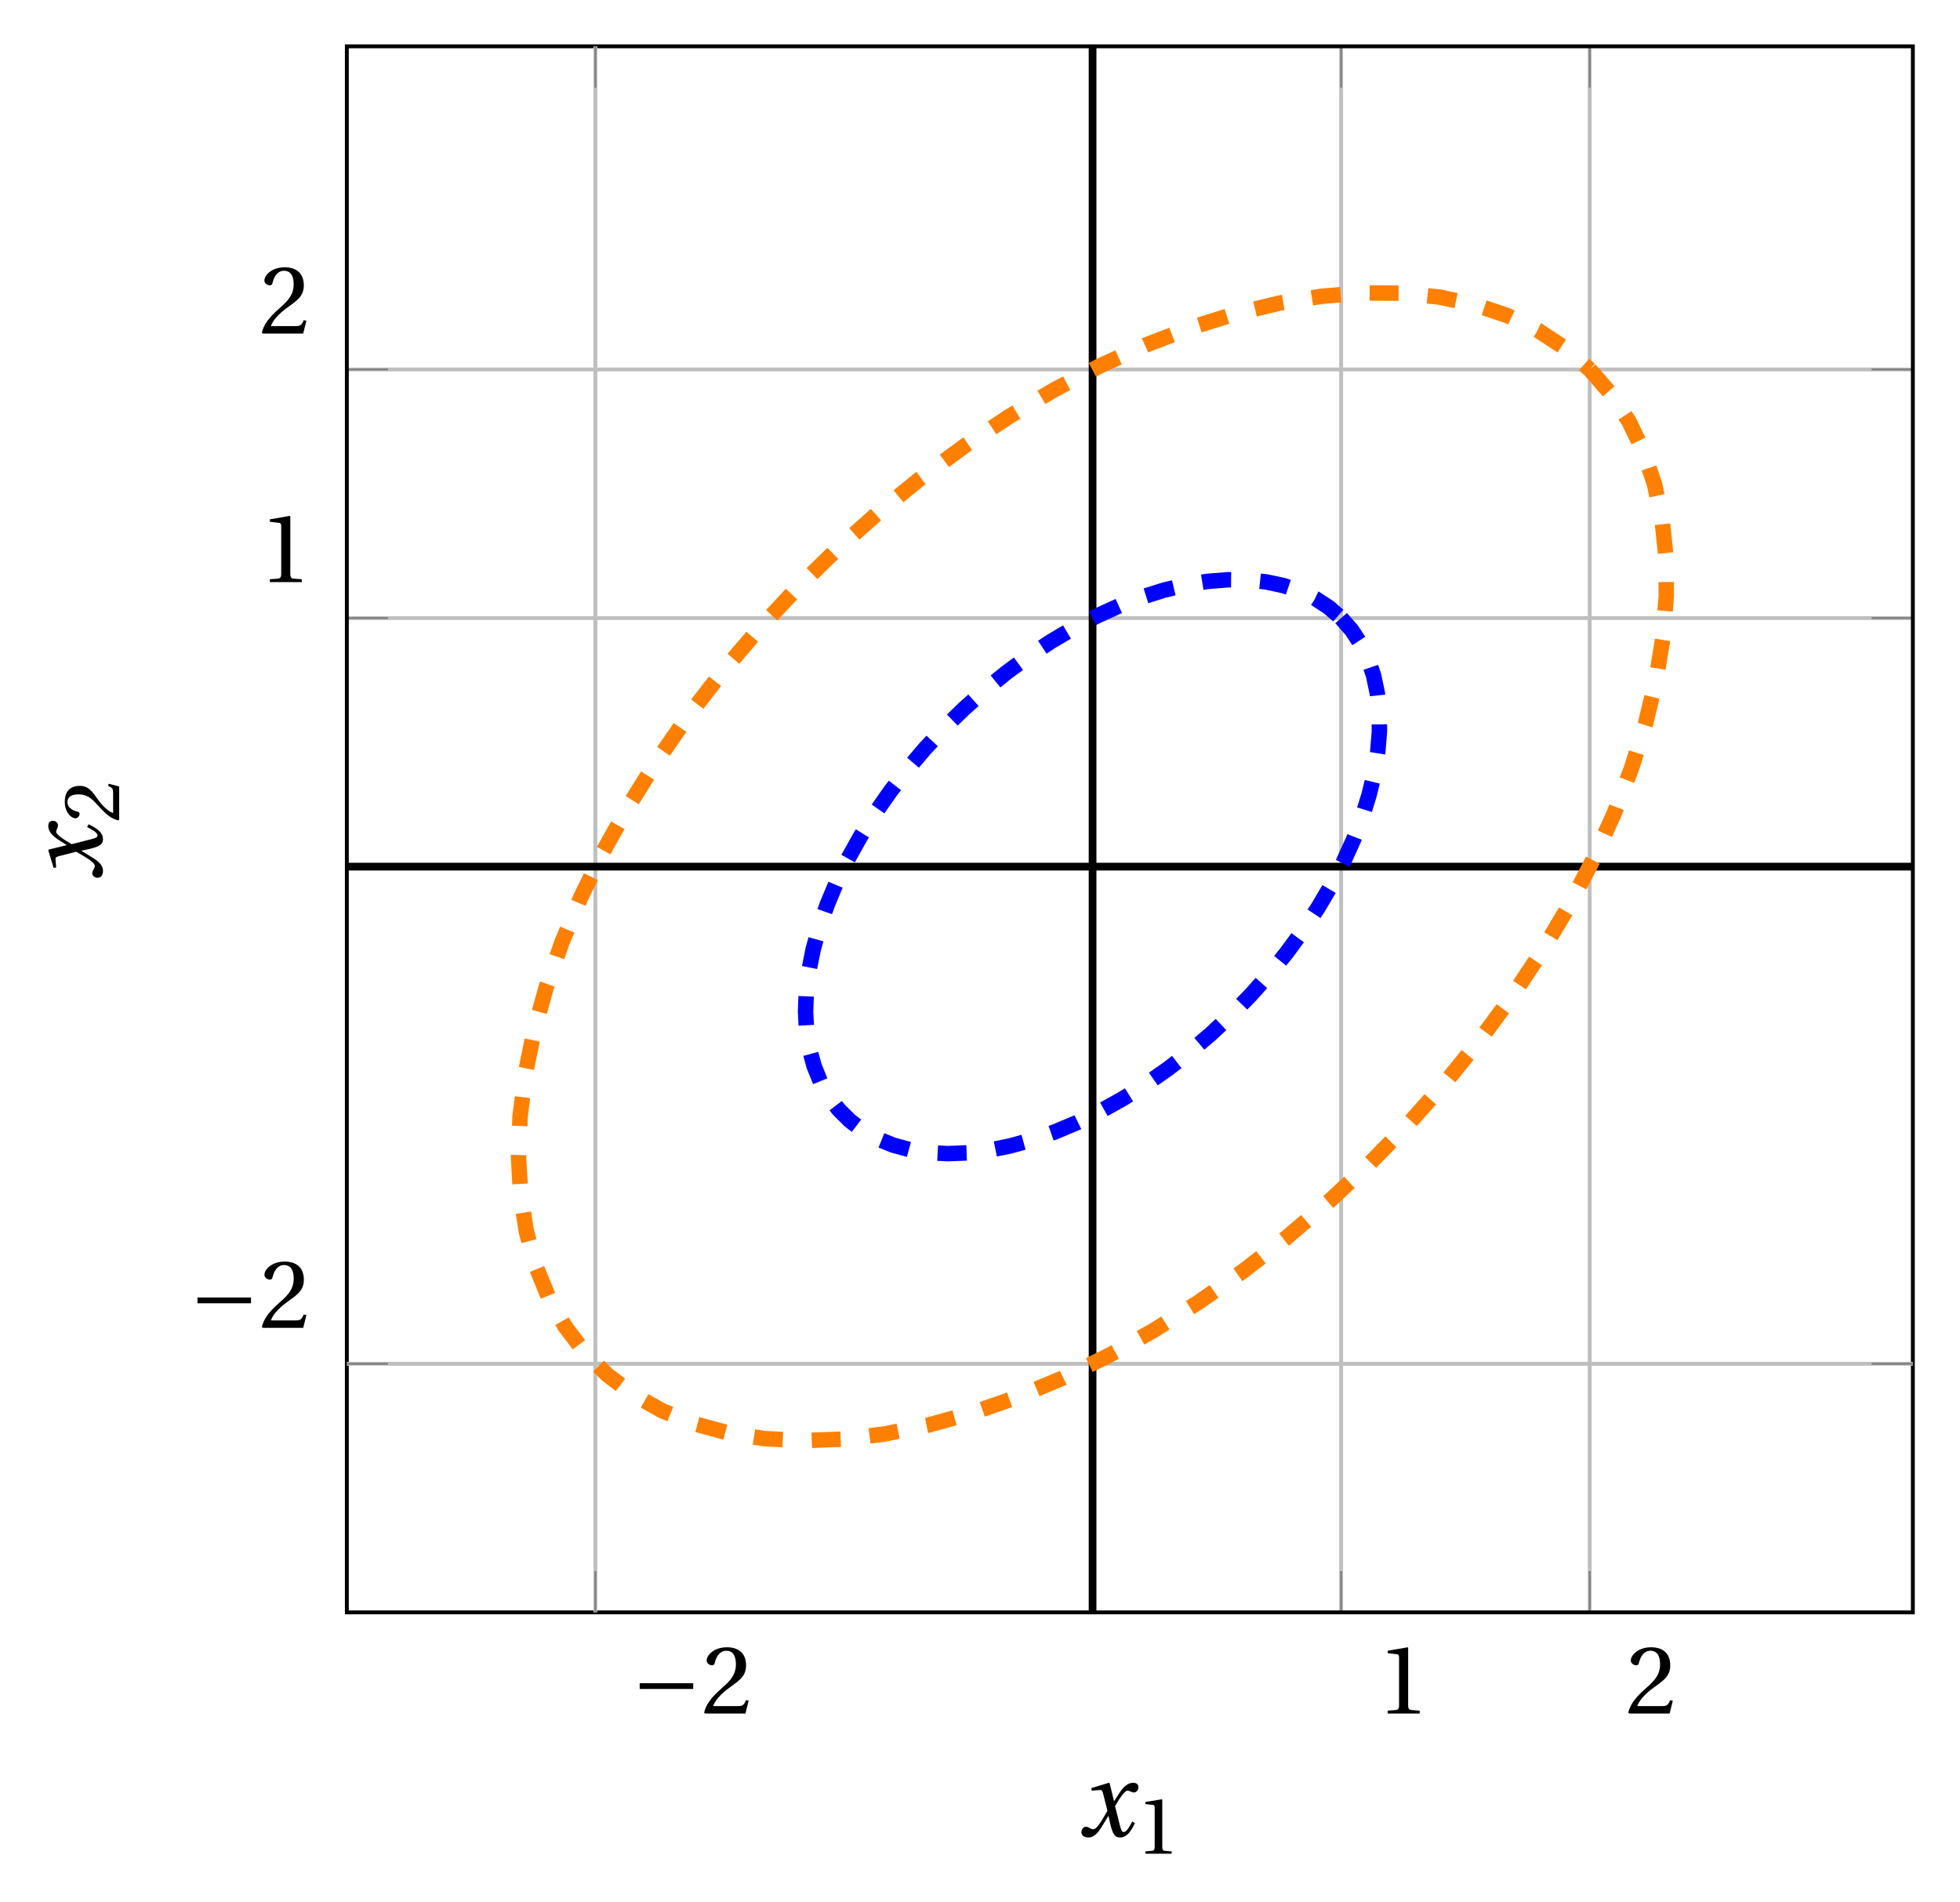
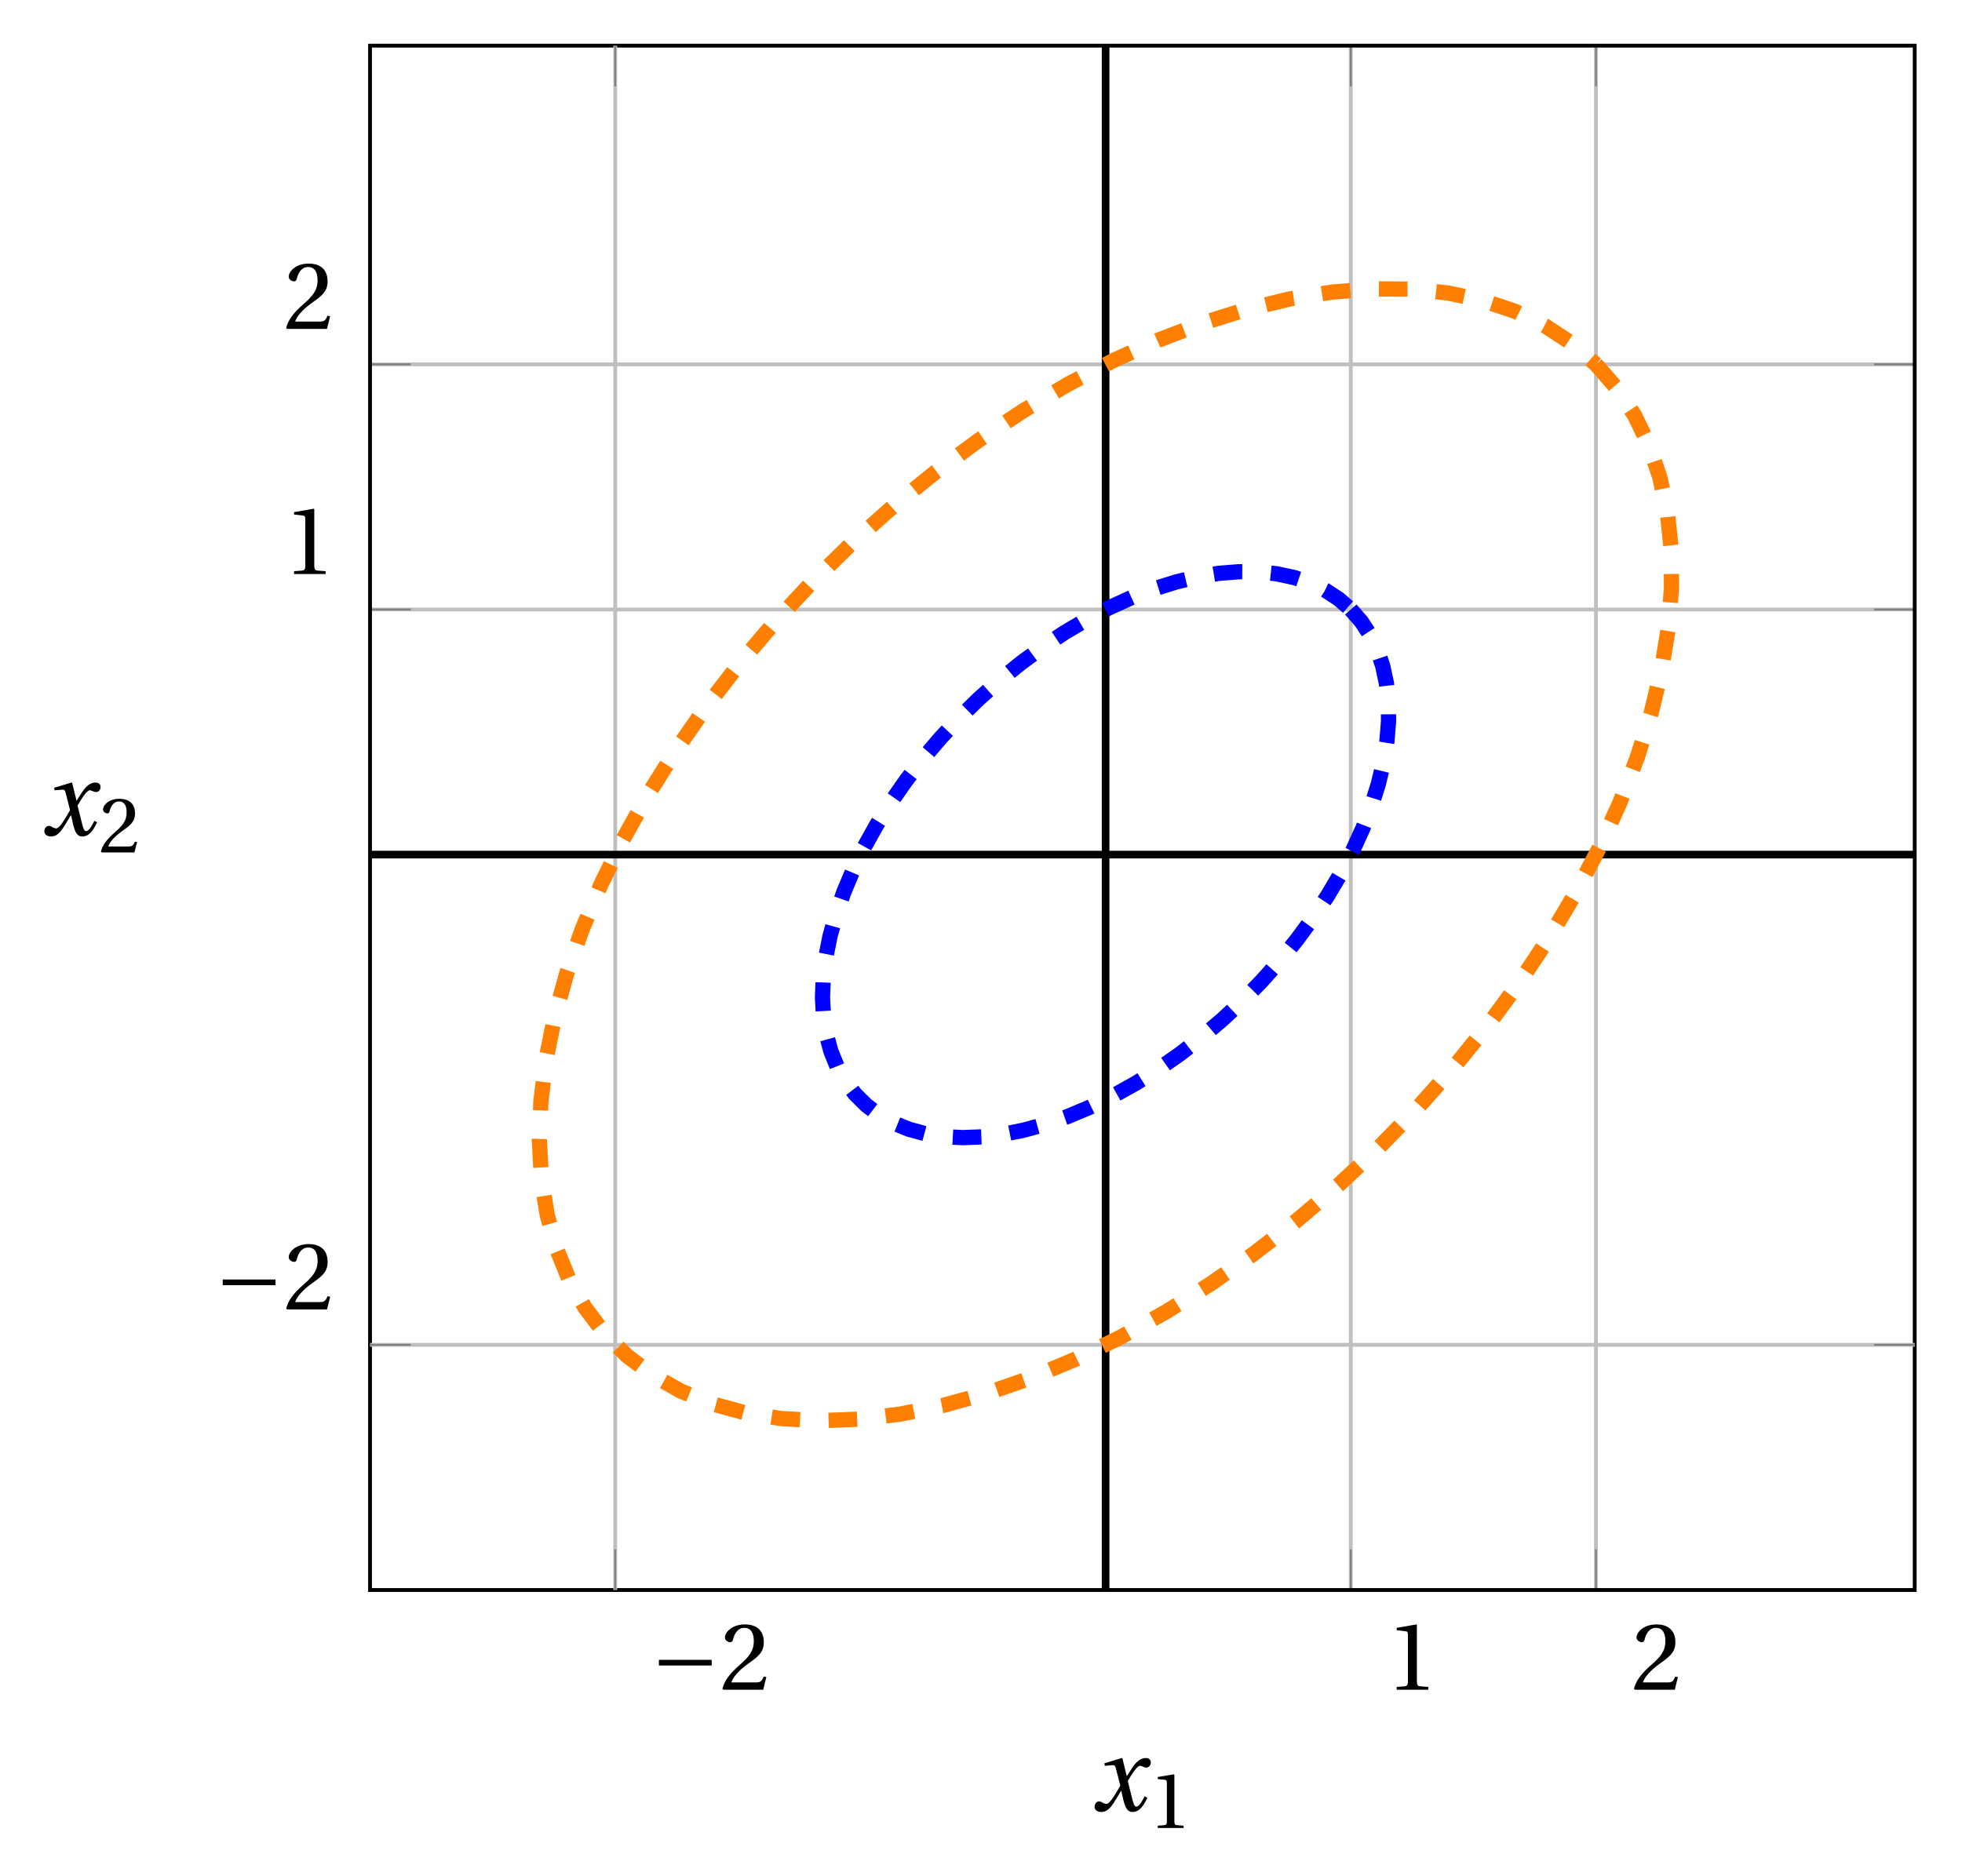
- <svg xmlns="http://www.w3.org/2000/svg" xmlns:xlink="http://www.w3.org/1999/xlink" width="202pt" height="196pt" viewBox="0 0 202 196">
+ <svg xmlns="http://www.w3.org/2000/svg" xmlns:xlink="http://www.w3.org/1999/xlink" width="205pt" height="196pt" viewBox="0 0 205 196">
  <defs>
    <g>
      <g id="glyph-0-0">
        <path d="M 4.391 0 L 4.391 -0.297 L 3.547 -0.359 C 3.328 -0.375 3.203 -0.469 3.203 -0.859 L 3.203 -6.766 L 3.156 -6.828 L 1.094 -6.469 L 1.094 -6.219 L 2.031 -6.109 C 2.203 -6.094 2.266 -6.016 2.266 -5.719 L 2.266 -0.859 C 2.266 -0.656 2.234 -0.547 2.172 -0.469 C 2.125 -0.406 2.047 -0.375 1.938 -0.359 L 1.094 -0.297 L 1.094 0 Z M 4.391 0 " />
      </g>
      <g id="glyph-0-1">
        <path d="M 4.859 -1.328 L 4.578 -1.375 C 4.375 -0.828 4.172 -0.766 3.766 -0.766 L 1.203 -0.766 C 1.359 -1.281 1.953 -2 2.891 -2.672 C 3.859 -3.375 4.594 -3.828 4.594 -4.953 C 4.594 -6.344 3.672 -6.828 2.625 -6.828 C 1.25 -6.828 0.531 -5.984 0.531 -5.469 C 0.531 -5.125 0.906 -4.969 1.078 -4.969 C 1.266 -4.969 1.328 -5.062 1.375 -5.234 C 1.531 -5.922 1.922 -6.469 2.547 -6.469 C 3.328 -6.469 3.547 -5.812 3.547 -5.078 C 3.547 -4.016 3 -3.406 2.125 -2.641 C 0.891 -1.562 0.469 -0.875 0.266 -0.094 L 0.375 0 L 4.531 0 Z M 4.859 -1.328 " />
      </g>
      <g id="glyph-1-0">
        <path d="M 6.375 -2.531 L 6.375 -3.125 L 0.859 -3.125 L 0.859 -2.531 Z M 6.375 -2.531 " />
      </g>
      <g id="glyph-2-0">
        <path d="M 5.578 -1.516 C 5.312 -1.016 5.016 -0.438 4.703 -0.438 C 4.5 -0.438 4.406 -0.688 4.172 -1.672 L 3.812 -3.109 C 4.219 -3.812 4.781 -4.703 5.094 -4.703 C 5.188 -4.703 5.281 -4.672 5.406 -4.609 C 5.516 -4.562 5.625 -4.516 5.75 -4.516 C 6 -4.516 6.219 -4.75 6.219 -5.047 C 6.219 -5.391 5.969 -5.516 5.672 -5.516 C 5.078 -5.516 4.594 -5 4.203 -4.375 L 3.719 -3.625 L 3.703 -3.625 L 3.25 -5.484 L 3.188 -5.516 L 1.375 -4.969 L 1.406 -4.703 L 2.234 -4.766 C 2.438 -4.781 2.516 -4.719 2.625 -4.219 L 3.031 -2.625 L 2.719 -2.094 C 2.25 -1.281 1.844 -0.719 1.578 -0.719 C 1.469 -0.719 1.359 -0.766 1.25 -0.812 C 1.141 -0.875 1 -0.984 0.812 -0.984 C 0.531 -0.984 0.344 -0.688 0.344 -0.422 C 0.344 -0.109 0.609 0.125 1.047 0.125 C 1.797 0.125 2.219 -0.609 2.672 -1.359 L 3.109 -2.078 L 3.141 -2.078 L 3.328 -1.219 C 3.547 -0.344 3.75 0.125 4.312 0.125 C 5.109 0.125 5.531 -0.688 5.859 -1.359 Z M 5.578 -1.516 " />
      </g>
      <g id="glyph-3-0">
        <path d="M 3.609 0 L 3.609 -0.234 L 2.906 -0.297 C 2.734 -0.312 2.641 -0.375 2.641 -0.703 L 2.641 -5.562 L 2.594 -5.609 L 0.906 -5.328 L 0.906 -5.109 L 1.672 -5.031 C 1.812 -5 1.859 -4.938 1.859 -4.703 L 1.859 -0.703 C 1.859 -0.547 1.844 -0.453 1.797 -0.391 C 1.75 -0.328 1.688 -0.312 1.594 -0.297 L 0.906 -0.234 L 0.906 0 Z M 3.609 0 " />
      </g>
-       <g id="glyph-4-0">
-         <path d="M -1.516 -5.578 C -1.016 -5.312 -0.438 -5.016 -0.438 -4.703 C -0.438 -4.5 -0.688 -4.406 -1.672 -4.172 L -3.109 -3.812 C -3.812 -4.219 -4.703 -4.781 -4.703 -5.094 C -4.703 -5.188 -4.672 -5.281 -4.609 -5.406 C -4.562 -5.516 -4.516 -5.625 -4.516 -5.75 C -4.516 -6 -4.75 -6.219 -5.047 -6.219 C -5.391 -6.219 -5.516 -5.969 -5.516 -5.672 C -5.516 -5.078 -5 -4.594 -4.375 -4.203 L -3.625 -3.719 L -3.625 -3.703 L -5.484 -3.25 L -5.516 -3.188 L -4.969 -1.375 L -4.703 -1.406 L -4.766 -2.234 C -4.781 -2.438 -4.719 -2.516 -4.219 -2.625 L -2.625 -3.031 L -2.094 -2.719 C -1.281 -2.25 -0.719 -1.844 -0.719 -1.578 C -0.719 -1.469 -0.766 -1.359 -0.812 -1.25 C -0.875 -1.141 -0.984 -1 -0.984 -0.812 C -0.984 -0.531 -0.688 -0.344 -0.422 -0.344 C -0.109 -0.344 0.125 -0.609 0.125 -1.047 C 0.125 -1.797 -0.609 -2.219 -1.359 -2.672 L -2.078 -3.109 L -2.078 -3.141 L -1.219 -3.328 C -0.344 -3.547 0.125 -3.75 0.125 -4.312 C 0.125 -5.109 -0.688 -5.531 -1.359 -5.859 Z M -1.516 -5.578 " />
-       </g>
-       <g id="glyph-5-0">
-         <path d="M -1.094 -4 L -1.125 -3.766 C -0.688 -3.594 -0.625 -3.438 -0.625 -3.109 L -0.625 -0.984 C -1.062 -1.125 -1.641 -1.609 -2.188 -2.375 C -2.766 -3.172 -3.141 -3.781 -4.062 -3.781 C -5.219 -3.781 -5.609 -3.016 -5.609 -2.156 C -5.609 -1.016 -4.922 -0.438 -4.5 -0.438 C -4.219 -0.438 -4.078 -0.75 -4.078 -0.891 C -4.078 -1.047 -4.172 -1.094 -4.312 -1.125 C -4.875 -1.266 -5.328 -1.578 -5.328 -2.094 C -5.328 -2.734 -4.781 -2.906 -4.188 -2.906 C -3.297 -2.906 -2.812 -2.469 -2.172 -1.75 C -1.281 -0.734 -0.719 -0.375 -0.078 -0.219 L 0 -0.312 L 0 -3.719 Z M -1.094 -4 " />
+       <g id="glyph-3-1">
+         <path d="M 4 -1.094 L 3.766 -1.125 C 3.594 -0.688 3.438 -0.625 3.109 -0.625 L 0.984 -0.625 C 1.125 -1.062 1.609 -1.641 2.375 -2.188 C 3.172 -2.766 3.781 -3.141 3.781 -4.062 C 3.781 -5.219 3.016 -5.609 2.156 -5.609 C 1.016 -5.609 0.438 -4.922 0.438 -4.5 C 0.438 -4.219 0.75 -4.078 0.891 -4.078 C 1.047 -4.078 1.094 -4.172 1.125 -4.312 C 1.266 -4.875 1.578 -5.328 2.094 -5.328 C 2.734 -5.328 2.906 -4.781 2.906 -4.188 C 2.906 -3.297 2.469 -2.812 1.75 -2.172 C 0.734 -1.281 0.375 -0.719 0.219 -0.078 L 0.312 0 L 3.719 0 Z M 4 -1.094 " />
      </g>
    </g>
    <clipPath id="clip-0">
-       <path clip-rule="nonzero" d="M 112 4.773 L 113 4.773 L 113 166.172 L 112 166.172 Z M 112 4.773 " />
+       <path clip-rule="nonzero" d="M 115 4.773 L 116 4.773 L 116 166.172 L 115 166.172 Z M 115 4.773 " />
    </clipPath>
    <clipPath id="clip-1">
-       <path clip-rule="nonzero" d="M 35.746 88 L 197.141 88 L 197.141 90 L 35.746 90 Z M 35.746 88 " />
+       <path clip-rule="nonzero" d="M 38.664 88 L 200.059 88 L 200.059 90 L 38.664 90 Z M 38.664 88 " />
    </clipPath>
    <clipPath id="clip-2">
-       <path clip-rule="nonzero" d="M 35.746 7 L 195 7 L 195 166.172 L 35.746 166.172 Z M 35.746 7 " />
+       <path clip-rule="nonzero" d="M 38.664 7 L 198 7 L 198 166.172 L 38.664 166.172 Z M 38.664 7 " />
    </clipPath>
  </defs>
-   <path fill="none" stroke-width="0.399" stroke-linecap="butt" stroke-linejoin="miter" stroke="rgb(75%, 75%, 75%)" stroke-opacity="1" stroke-miterlimit="10" d="M 102.473 -0.001 L 102.473 161.398 M 128.09 -0.001 L 128.09 161.398 " transform="matrix(1, 0, 0, -1, 35.746, 166.171)" />
-   <path fill="none" stroke-width="0.399" stroke-linecap="butt" stroke-linejoin="miter" stroke="rgb(75%, 75%, 75%)" stroke-opacity="1" stroke-miterlimit="10" d="M 0 102.472 L 161.395 102.472 M 0 128.093 L 161.395 128.093 " transform="matrix(1, 0, 0, -1, 35.746, 166.171)" />
-   <path fill="none" stroke-width="0.199" stroke-linecap="butt" stroke-linejoin="miter" stroke="rgb(50%, 50%, 50%)" stroke-opacity="1" stroke-miterlimit="10" d="M 102.473 -0.001 L 102.473 4.253 M 128.09 -0.001 L 128.09 4.253 M 102.473 161.398 L 102.473 157.144 M 128.09 161.398 L 128.09 157.144 " transform="matrix(1, 0, 0, -1, 35.746, 166.171)" />
-   <path fill="none" stroke-width="0.199" stroke-linecap="butt" stroke-linejoin="miter" stroke="rgb(50%, 50%, 50%)" stroke-opacity="1" stroke-miterlimit="10" d="M 0 102.472 L 4.25 102.472 M 0 128.093 L 4.25 128.093 M 161.395 102.472 L 157.145 102.472 M 161.395 128.093 L 157.145 128.093 " transform="matrix(1, 0, 0, -1, 35.746, 166.171)" />
-   <path fill="none" stroke-width="0.399" stroke-linecap="butt" stroke-linejoin="miter" stroke="rgb(0%, 0%, 0%)" stroke-opacity="1" stroke-miterlimit="10" d="M 0 -0.001 L 0 161.398 L 161.395 161.398 L 161.395 -0.001 Z M 0 -0.001 " transform="matrix(1, 0, 0, -1, 35.746, 166.171)" />
+   <path fill="none" stroke-width="0.399" stroke-linecap="butt" stroke-linejoin="miter" stroke="rgb(75%, 75%, 75%)" stroke-opacity="1" stroke-miterlimit="10" d="M 102.474 -0.001 L 102.474 161.398 M 128.091 -0.001 L 128.091 161.398 " transform="matrix(1, 0, 0, -1, 38.663, 166.171)" />
+   <path fill="none" stroke-width="0.399" stroke-linecap="butt" stroke-linejoin="miter" stroke="rgb(75%, 75%, 75%)" stroke-opacity="1" stroke-miterlimit="10" d="M 0.001 102.472 L 161.396 102.472 M 0.001 128.093 L 161.396 128.093 " transform="matrix(1, 0, 0, -1, 38.663, 166.171)" />
+   <path fill="none" stroke-width="0.199" stroke-linecap="butt" stroke-linejoin="miter" stroke="rgb(50%, 50%, 50%)" stroke-opacity="1" stroke-miterlimit="10" d="M 102.474 -0.001 L 102.474 4.253 M 128.091 -0.001 L 128.091 4.253 M 102.474 161.398 L 102.474 157.144 M 128.091 161.398 L 128.091 157.144 " transform="matrix(1, 0, 0, -1, 38.663, 166.171)" />
+   <path fill="none" stroke-width="0.199" stroke-linecap="butt" stroke-linejoin="miter" stroke="rgb(50%, 50%, 50%)" stroke-opacity="1" stroke-miterlimit="10" d="M 0.001 102.472 L 4.251 102.472 M 0.001 128.093 L 4.251 128.093 M 161.396 102.472 L 157.146 102.472 M 161.396 128.093 L 157.146 128.093 " transform="matrix(1, 0, 0, -1, 38.663, 166.171)" />
+   <path fill="none" stroke-width="0.399" stroke-linecap="butt" stroke-linejoin="miter" stroke="rgb(0%, 0%, 0%)" stroke-opacity="1" stroke-miterlimit="10" d="M 0.001 -0.001 L 0.001 161.398 L 161.396 161.398 L 161.396 -0.001 Z M 0.001 -0.001 " transform="matrix(1, 0, 0, -1, 38.663, 166.171)" />
  <g fill="rgb(0%, 0%, 0%)" fill-opacity="1">
-     <use xlink:href="#glyph-0-0" x="141.924" y="176.596" />
+     <use xlink:href="#glyph-0-0" x="144.841" y="176.596" />
  </g>
  <g fill="rgb(0%, 0%, 0%)" fill-opacity="1">
-     <use xlink:href="#glyph-0-1" x="167.542" y="176.596" />
+     <use xlink:href="#glyph-0-1" x="170.459" y="176.596" />
  </g>
  <g fill="rgb(0%, 0%, 0%)" fill-opacity="1">
-     <use xlink:href="#glyph-0-0" x="26.717" y="59.993" />
+     <use xlink:href="#glyph-0-0" x="29.634" y="59.993" />
  </g>
  <g fill="rgb(0%, 0%, 0%)" fill-opacity="1">
-     <use xlink:href="#glyph-0-1" x="26.717" y="34.375" />
+     <use xlink:href="#glyph-0-1" x="29.634" y="34.375" />
  </g>
-   <path fill="none" stroke-width="0.399" stroke-linecap="butt" stroke-linejoin="miter" stroke="rgb(75%, 75%, 75%)" stroke-opacity="1" stroke-miterlimit="10" d="M 25.617 -0.001 L 25.617 161.398 " transform="matrix(1, 0, 0, -1, 35.746, 166.171)" />
-   <path fill="none" stroke-width="0.199" stroke-linecap="butt" stroke-linejoin="miter" stroke="rgb(50%, 50%, 50%)" stroke-opacity="1" stroke-miterlimit="10" d="M 25.617 -0.001 L 25.617 4.253 M 25.617 161.398 L 25.617 157.144 " transform="matrix(1, 0, 0, -1, 35.746, 166.171)" />
+   <path fill="none" stroke-width="0.399" stroke-linecap="butt" stroke-linejoin="miter" stroke="rgb(75%, 75%, 75%)" stroke-opacity="1" stroke-miterlimit="10" d="M 25.618 -0.001 L 25.618 161.398 " transform="matrix(1, 0, 0, -1, 38.663, 166.171)" />
+   <path fill="none" stroke-width="0.199" stroke-linecap="butt" stroke-linejoin="miter" stroke="rgb(50%, 50%, 50%)" stroke-opacity="1" stroke-miterlimit="10" d="M 25.618 -0.001 L 25.618 4.253 M 25.618 161.398 L 25.618 157.144 " transform="matrix(1, 0, 0, -1, 38.663, 166.171)" />
  <g fill="rgb(0%, 0%, 0%)" fill-opacity="1">
-     <use xlink:href="#glyph-1-0" x="65.07" y="176.596" />
+     <use xlink:href="#glyph-1-0" x="67.987" y="176.596" />
  </g>
  <g fill="rgb(0%, 0%, 0%)" fill-opacity="1">
-     <use xlink:href="#glyph-0-1" x="72.296" y="176.596" />
+     <use xlink:href="#glyph-0-1" x="75.213" y="176.596" />
  </g>
-   <path fill="none" stroke-width="0.399" stroke-linecap="butt" stroke-linejoin="miter" stroke="rgb(75%, 75%, 75%)" stroke-opacity="1" stroke-miterlimit="10" d="M 0 25.62 L 161.395 25.62 " transform="matrix(1, 0, 0, -1, 35.746, 166.171)" />
-   <path fill="none" stroke-width="0.199" stroke-linecap="butt" stroke-linejoin="miter" stroke="rgb(50%, 50%, 50%)" stroke-opacity="1" stroke-miterlimit="10" d="M 0 25.62 L 4.25 25.62 M 161.395 25.62 L 157.145 25.62 " transform="matrix(1, 0, 0, -1, 35.746, 166.171)" />
+   <path fill="none" stroke-width="0.399" stroke-linecap="butt" stroke-linejoin="miter" stroke="rgb(75%, 75%, 75%)" stroke-opacity="1" stroke-miterlimit="10" d="M 0.001 25.62 L 161.396 25.62 " transform="matrix(1, 0, 0, -1, 38.663, 166.171)" />
+   <path fill="none" stroke-width="0.199" stroke-linecap="butt" stroke-linejoin="miter" stroke="rgb(50%, 50%, 50%)" stroke-opacity="1" stroke-miterlimit="10" d="M 0.001 25.62 L 4.251 25.62 M 161.396 25.62 L 157.146 25.62 " transform="matrix(1, 0, 0, -1, 38.663, 166.171)" />
  <g fill="rgb(0%, 0%, 0%)" fill-opacity="1">
-     <use xlink:href="#glyph-1-0" x="19.495" y="136.847" />
+     <use xlink:href="#glyph-1-0" x="22.412" y="136.847" />
  </g>
  <g fill="rgb(0%, 0%, 0%)" fill-opacity="1">
-     <use xlink:href="#glyph-0-1" x="26.721" y="136.847" />
+     <use xlink:href="#glyph-0-1" x="29.638" y="136.847" />
  </g>
  <g clip-path="url(#clip-0)">
-     <path fill="none" stroke-width="0.797" stroke-linecap="butt" stroke-linejoin="miter" stroke="rgb(0%, 0%, 0%)" stroke-opacity="1" stroke-miterlimit="10" d="M 76.856 -0.001 L 76.856 161.398 " transform="matrix(1, 0, 0, -1, 35.746, 166.171)" />
+     <path fill="none" stroke-width="0.797" stroke-linecap="butt" stroke-linejoin="miter" stroke="rgb(0%, 0%, 0%)" stroke-opacity="1" stroke-miterlimit="10" d="M 76.857 -0.001 L 76.857 161.398 " transform="matrix(1, 0, 0, -1, 38.663, 166.171)" />
  </g>
  <g clip-path="url(#clip-1)">
-     <path fill="none" stroke-width="0.797" stroke-linecap="butt" stroke-linejoin="miter" stroke="rgb(0%, 0%, 0%)" stroke-opacity="1" stroke-miterlimit="10" d="M 0 76.855 L 161.395 76.855 " transform="matrix(1, 0, 0, -1, 35.746, 166.171)" />
+     <path fill="none" stroke-width="0.797" stroke-linecap="butt" stroke-linejoin="miter" stroke="rgb(0%, 0%, 0%)" stroke-opacity="1" stroke-miterlimit="10" d="M 0.001 76.855 L 161.396 76.855 " transform="matrix(1, 0, 0, -1, 38.663, 166.171)" />
  </g>
-   <path fill="none" stroke-width="1.594" stroke-linecap="butt" stroke-linejoin="miter" stroke="rgb(0%, 0%, 100%)" stroke-opacity="1" stroke-dasharray="2.989 2.989" stroke-miterlimit="10" d="M 102.473 102.472 L 103.567 101.218 L 104.492 99.808 L 105.242 98.253 L 105.813 96.562 L 106.199 94.745 L 106.402 92.816 L 106.418 90.788 L 106.246 88.671 L 105.891 86.48 L 105.348 84.226 L 104.629 81.929 L 103.731 79.597 L 102.668 77.249 L 101.438 74.898 L 100.051 72.558 L 98.52 70.245 L 96.852 67.976 L 95.059 65.761 L 93.145 63.62 L 91.133 61.558 L 89.031 59.597 L 86.852 57.741 L 84.606 56.007 L 82.313 54.405 L 79.988 52.948 L 77.641 51.64 L 75.289 50.491 L 72.945 49.507 L 70.629 48.698 L 68.352 48.069 L 66.129 47.616 L 63.973 47.355 L 61.895 47.276 L 59.914 47.386 L 58.043 47.679 L 56.289 48.159 L 54.664 48.819 L 53.18 49.659 L 51.848 50.671 L 50.672 51.843 L 49.66 53.179 L 48.82 54.663 L 48.16 56.288 L 47.68 58.042 L 47.383 59.913 L 47.274 61.894 L 47.352 63.968 L 47.617 66.124 L 48.066 68.351 L 48.699 70.628 L 49.508 72.944 L 50.488 75.284 L 51.637 77.64 L 52.945 79.984 L 54.406 82.312 L 56.008 84.605 L 57.738 86.847 L 59.594 89.03 L 61.559 91.132 L 63.617 93.144 L 65.758 95.054 L 67.973 96.851 L 70.242 98.519 L 72.555 100.05 L 74.895 101.437 L 77.246 102.663 L 79.594 103.734 L 81.926 104.628 L 84.223 105.351 L 86.477 105.89 L 88.668 106.249 L 90.785 106.421 L 92.817 106.405 L 94.742 106.202 L 96.559 105.812 L 98.25 105.241 L 99.805 104.491 L 101.215 103.566 L 102.473 102.476 " transform="matrix(1, 0, 0, -1, 35.746, 166.171)" />
+   <path fill="none" stroke-width="1.594" stroke-linecap="butt" stroke-linejoin="miter" stroke="rgb(0%, 0%, 100%)" stroke-opacity="1" stroke-dasharray="2.989 2.989" stroke-miterlimit="10" d="M 102.474 102.472 L 103.567 101.218 L 104.493 99.808 L 105.243 98.253 L 105.814 96.562 L 106.2 94.745 L 106.403 92.816 L 106.419 90.788 L 106.247 88.671 L 105.892 86.48 L 105.349 84.226 L 104.63 81.929 L 103.732 79.597 L 102.665 77.249 L 101.439 74.898 L 100.052 72.558 L 98.521 70.245 L 96.853 67.976 L 95.056 65.761 L 93.146 63.62 L 91.134 61.558 L 89.032 59.597 L 86.849 57.741 L 84.607 56.007 L 82.314 54.405 L 79.985 52.948 L 77.642 51.64 L 75.286 50.491 L 72.946 49.507 L 70.63 48.698 L 68.353 48.069 L 66.126 47.616 L 63.97 47.355 L 61.896 47.276 L 59.915 47.386 L 58.044 47.679 L 56.29 48.159 L 54.665 48.819 L 53.181 49.659 L 51.845 50.671 L 50.669 51.843 L 49.661 53.179 L 48.821 54.663 L 48.161 56.288 L 47.681 58.042 L 47.384 59.913 L 47.275 61.894 L 47.353 63.968 L 47.618 66.124 L 48.067 68.351 L 48.696 70.628 L 49.509 72.944 L 50.489 75.284 L 51.638 77.64 L 52.946 79.984 L 54.407 82.312 L 56.005 84.605 L 57.739 86.847 L 59.595 89.03 L 61.556 91.132 L 63.614 93.144 L 65.759 95.054 L 67.974 96.851 L 70.243 98.519 L 72.556 100.05 L 74.896 101.437 L 77.243 102.663 L 79.595 103.734 L 81.923 104.628 L 84.224 105.351 L 86.478 105.89 L 88.669 106.249 L 90.786 106.421 L 92.814 106.405 L 94.743 106.202 L 96.56 105.812 L 98.251 105.241 L 99.806 104.491 L 101.216 103.566 L 102.474 102.476 " transform="matrix(1, 0, 0, -1, 38.663, 166.171)" />
  <g clip-path="url(#clip-2)">
-     <path fill="none" stroke-width="1.594" stroke-linecap="butt" stroke-linejoin="miter" stroke="rgb(100%, 50%, 0%)" stroke-opacity="1" stroke-dasharray="2.989 2.989" stroke-miterlimit="10" d="M 128.09 128.093 L 130.277 125.577 L 132.129 122.757 L 133.629 119.648 L 134.77 116.265 L 135.547 112.636 L 135.953 108.78 L 135.984 104.722 L 135.641 100.487 L 134.93 96.105 L 133.844 91.597 L 132.402 86.999 L 130.609 82.335 L 128.477 77.64 L 126.02 72.937 L 123.25 68.261 L 120.184 63.636 L 116.848 59.097 L 113.258 54.671 L 109.438 50.382 L 105.414 46.265 L 101.207 42.339 L 96.848 38.628 L 92.359 35.163 L 87.774 31.96 L 83.121 29.038 L 78.426 26.425 L 73.723 24.124 L 69.039 22.163 L 64.402 20.542 L 59.848 19.28 L 55.399 18.382 L 51.086 17.851 L 46.938 17.694 L 42.977 17.913 L 39.231 18.507 L 35.723 19.464 L 32.477 20.788 L 29.504 22.464 L 26.84 24.483 L 24.484 26.835 L 22.465 29.503 L 20.789 32.472 L 19.465 35.718 L 18.508 39.226 L 17.914 42.972 L 17.695 46.933 L 17.852 51.081 L 18.379 55.398 L 19.277 59.843 L 20.539 64.398 L 22.16 69.034 L 24.121 73.718 L 26.422 78.421 L 29.035 83.112 L 31.957 87.769 L 35.156 92.355 L 38.625 96.843 L 42.332 101.202 L 46.258 105.409 L 50.375 109.433 L 54.664 113.253 L 59.09 116.843 L 63.633 120.183 L 68.254 123.245 L 72.934 126.015 L 77.637 128.476 L 82.332 130.608 L 86.996 132.401 L 91.594 133.843 L 96.098 134.929 L 100.484 135.64 L 104.715 135.983 L 108.774 135.952 L 112.633 135.55 L 116.262 134.773 L 119.645 133.632 L 122.754 132.128 L 125.574 130.276 L 128.09 128.093 " transform="matrix(1, 0, 0, -1, 35.746, 166.171)" />
+     <path fill="none" stroke-width="1.594" stroke-linecap="butt" stroke-linejoin="miter" stroke="rgb(100%, 50%, 0%)" stroke-opacity="1" stroke-dasharray="2.989 2.989" stroke-miterlimit="10" d="M 128.091 128.093 L 130.278 125.577 L 132.13 122.757 L 133.63 119.648 L 134.771 116.265 L 135.548 112.636 L 135.95 108.78 L 135.985 104.722 L 135.642 100.487 L 134.927 96.105 L 133.845 91.597 L 132.403 86.999 L 130.61 82.335 L 128.478 77.64 L 126.017 72.937 L 123.247 68.261 L 120.185 63.636 L 116.849 59.097 L 113.259 54.671 L 109.439 50.382 L 105.415 46.265 L 101.208 42.339 L 96.845 38.628 L 92.36 35.163 L 87.775 31.96 L 83.118 29.038 L 78.427 26.425 L 73.72 24.124 L 69.036 22.163 L 64.403 20.542 L 59.849 19.28 L 55.4 18.382 L 51.087 17.851 L 46.939 17.694 L 42.978 17.913 L 39.232 18.507 L 35.724 19.464 L 32.474 20.788 L 29.505 22.464 L 26.837 24.483 L 24.485 26.835 L 22.466 29.503 L 20.79 32.472 L 19.466 35.718 L 18.505 39.226 L 17.911 42.972 L 17.696 46.933 L 17.853 51.081 L 18.38 55.398 L 19.278 59.843 L 20.54 64.398 L 22.161 69.034 L 24.122 73.718 L 26.423 78.421 L 29.036 83.112 L 31.958 87.769 L 35.157 92.355 L 38.626 96.843 L 42.333 101.202 L 46.259 105.409 L 50.376 109.433 L 54.665 113.253 L 59.091 116.843 L 63.634 120.183 L 68.255 123.245 L 72.935 126.015 L 77.634 128.476 L 82.333 130.608 L 86.993 132.401 L 91.595 133.843 L 96.099 134.929 L 100.482 135.64 L 104.716 135.983 L 108.775 135.952 L 112.634 135.55 L 116.263 134.773 L 119.646 133.632 L 122.755 132.128 L 125.575 130.276 L 128.087 128.093 " transform="matrix(1, 0, 0, -1, 38.663, 166.171)" />
  </g>
  <g fill="rgb(0%, 0%, 0%)" fill-opacity="1">
-     <use xlink:href="#glyph-2-0" x="111.107" y="189.248" />
+     <use xlink:href="#glyph-2-0" x="114.024" y="189.248" />
  </g>
  <g fill="rgb(0%, 0%, 0%)" fill-opacity="1">
-     <use xlink:href="#glyph-3-0" x="117.144" y="191.042" />
+     <use xlink:href="#glyph-3-0" x="120.062" y="191.042" />
  </g>
  <g fill="rgb(0%, 0%, 0%)" fill-opacity="1">
-     <use xlink:href="#glyph-4-0" x="10.49" y="90.81" />
+     <use xlink:href="#glyph-2-0" x="4.289" y="87.297" />
  </g>
  <g fill="rgb(0%, 0%, 0%)" fill-opacity="1">
-     <use xlink:href="#glyph-5-0" x="12.283" y="84.773" />
+     <use xlink:href="#glyph-3-1" x="10.326" y="89.09" />
  </g>
</svg>
